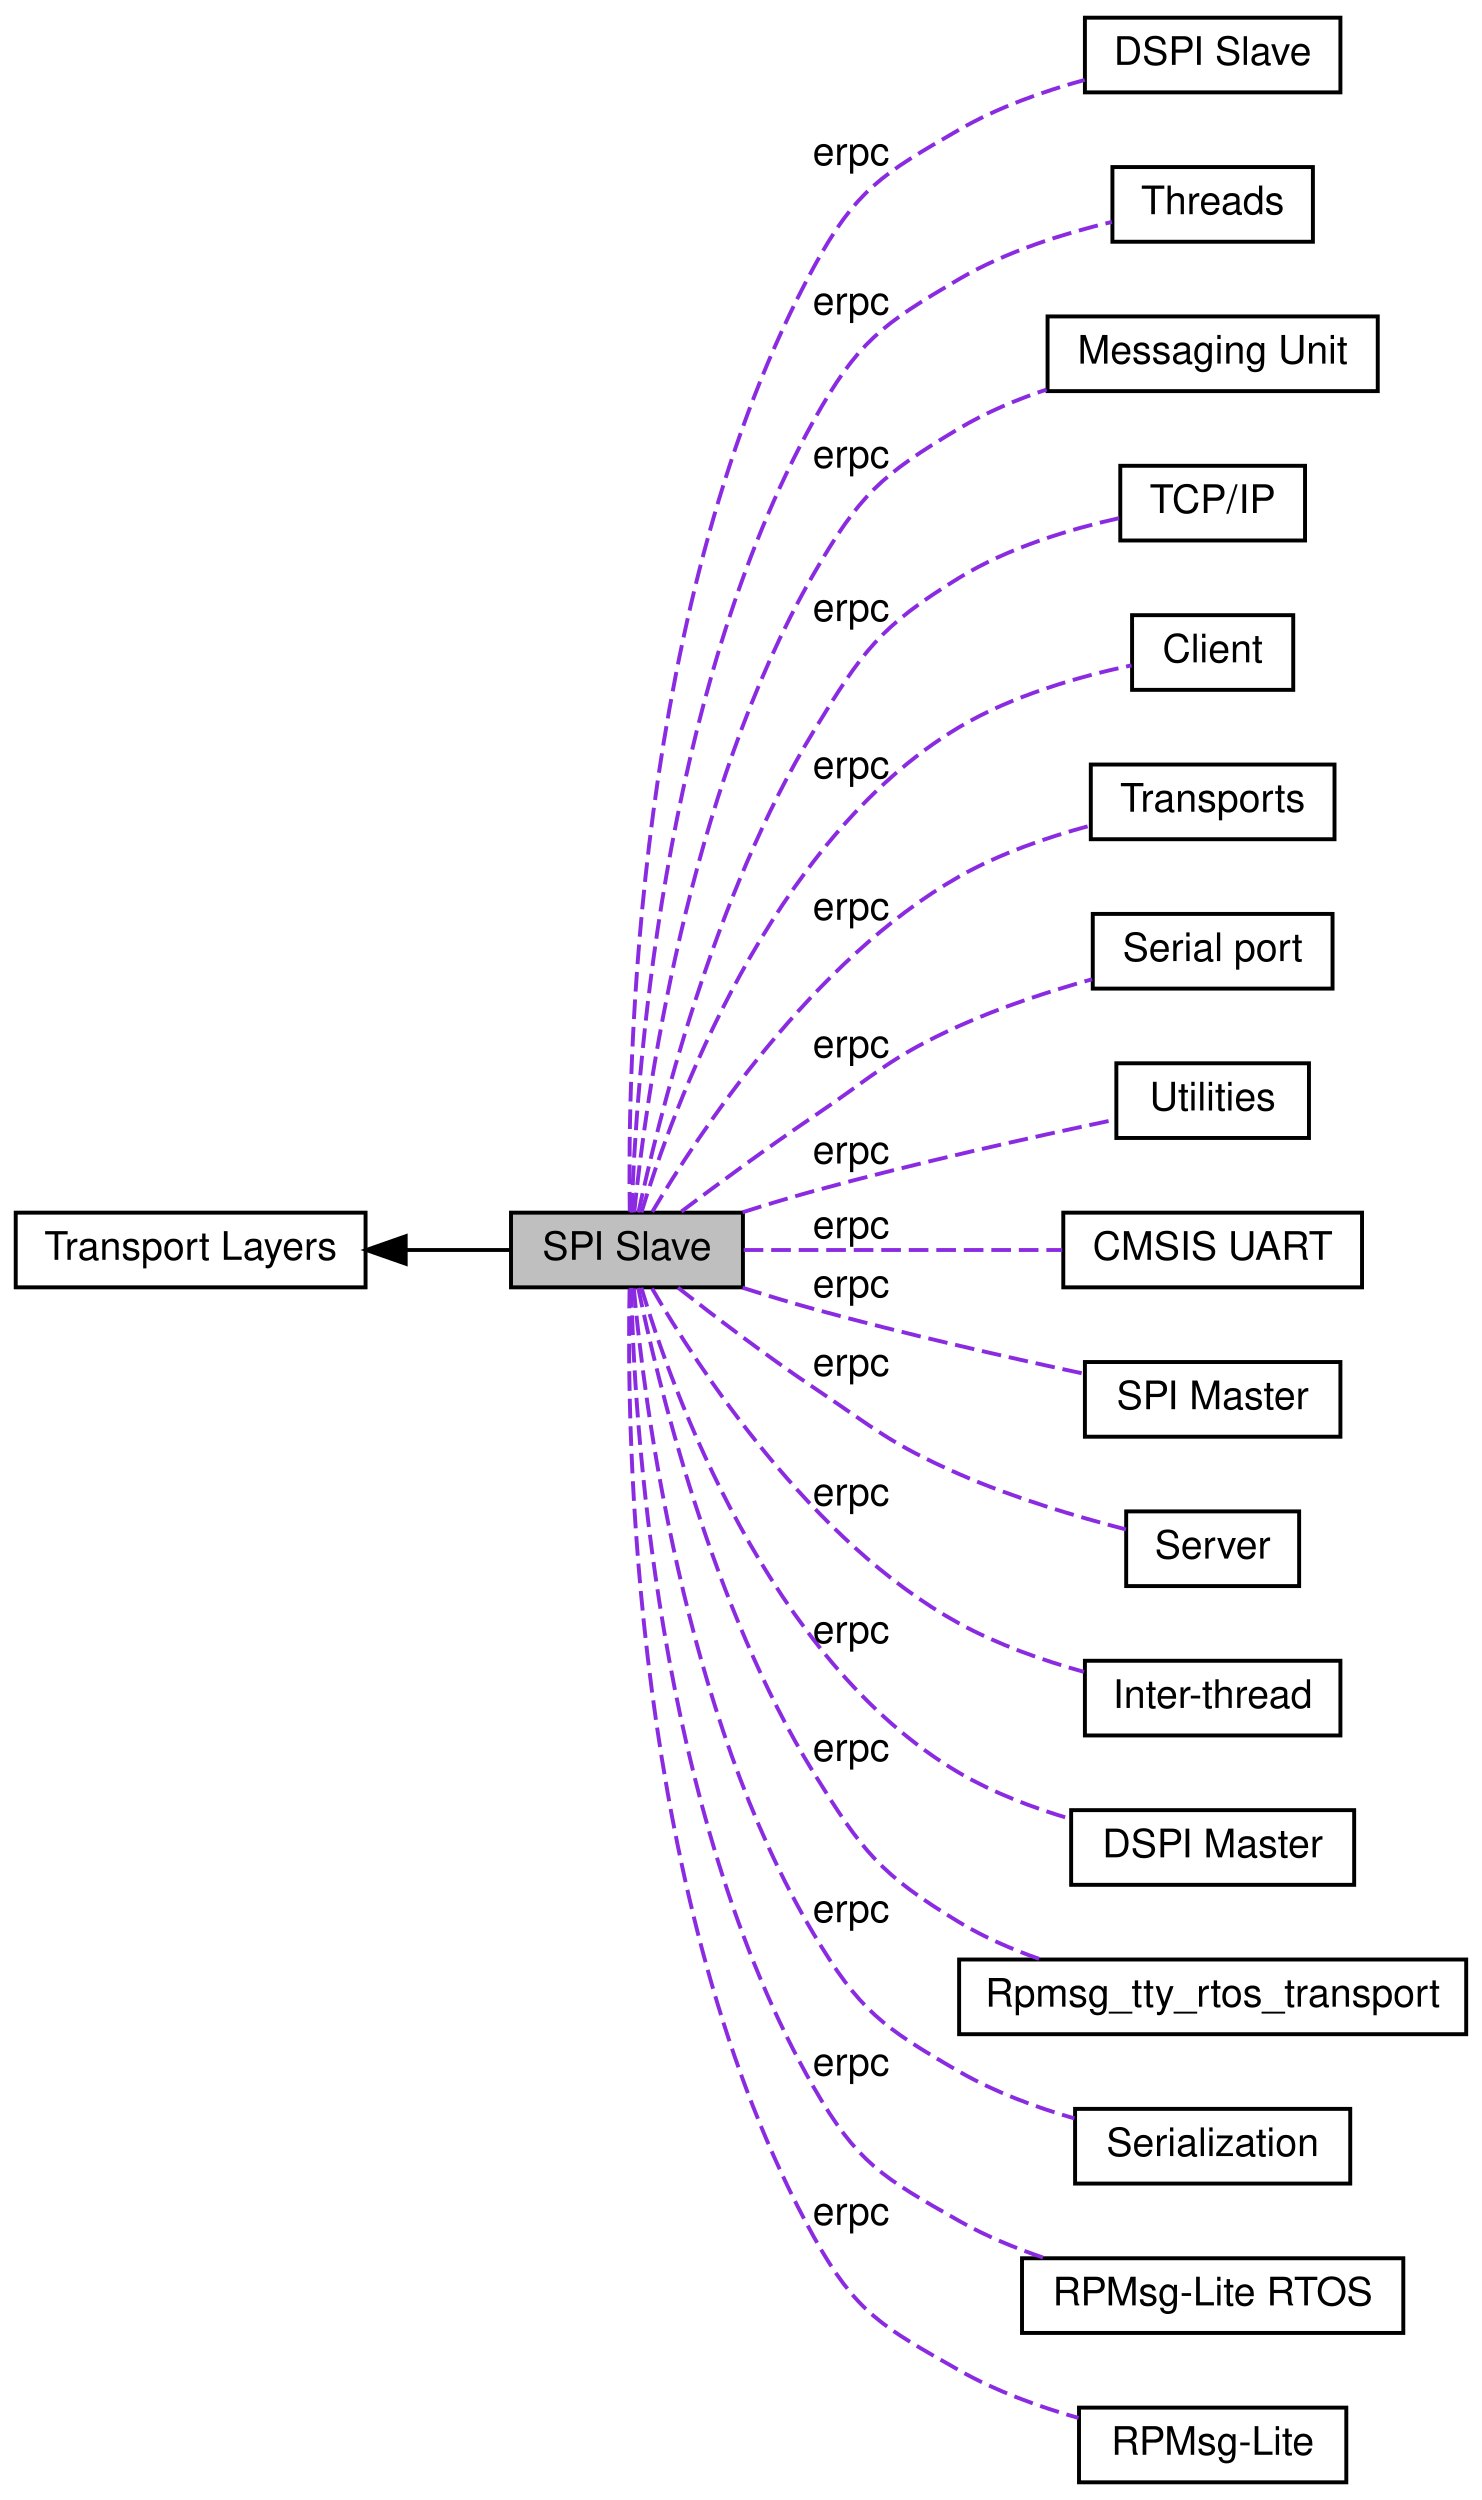
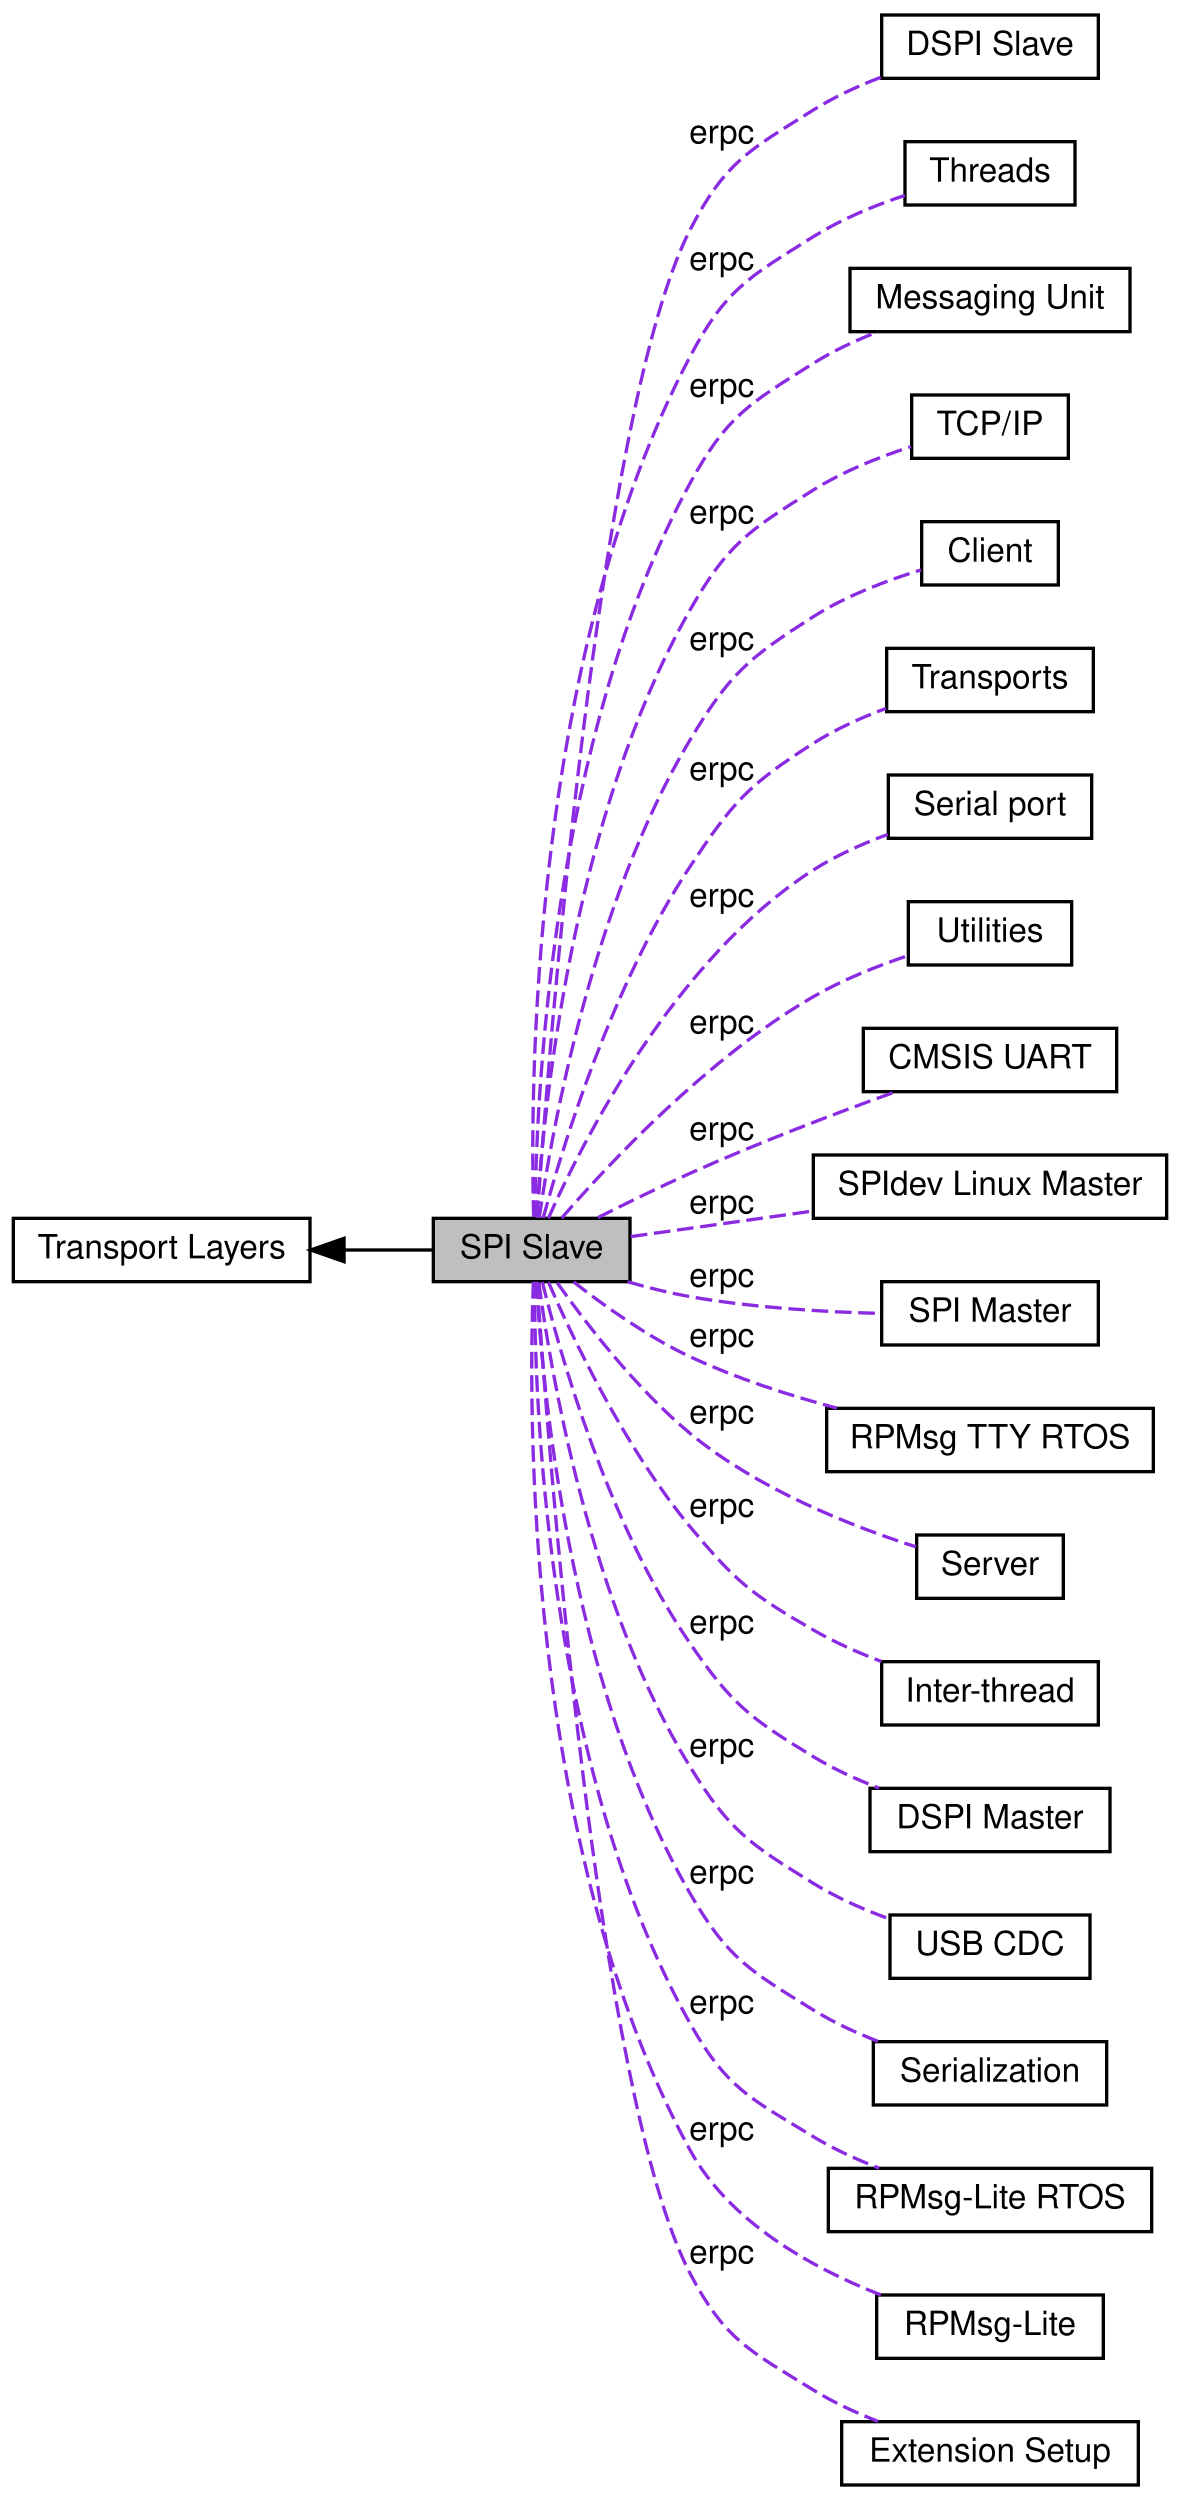
- <svg xmlns="http://www.w3.org/2000/svg" xmlns:xlink="http://www.w3.org/1999/xlink" width="377pt" height="636pt" viewBox="0.00 0.00 377.00 636.00">
-   <g id="graph0" class="graph" transform="scale(1 1) rotate(0) translate(4 632)">
-     <polygon fill="white" stroke="none" points="-4,4 -4,-632 373,-632 373,4 -4,4" />
+ <svg xmlns="http://www.w3.org/2000/svg" xmlns:xlink="http://www.w3.org/1999/xlink" width="354pt" height="750pt" viewBox="0.00 0.00 354.00 750.00">
+   <g id="graph0" class="graph" transform="scale(1 1) rotate(0) translate(4 746)">
+     <polygon fill="white" stroke="none" points="-4,4 -4,-746 350,-746 350,4 -4,4" />
    <g id="node1" class="node">
      <g id="a_node1">
        <a xlink:href="group__transports.html" target="_top" xlink:title="Transport layer classes. ">
-           <polygon fill="white" stroke="black" points="0,-304.5 0,-323.5 89,-323.5 89,-304.5 0,-304.5" />
-           <text text-anchor="middle" x="44.5" y="-311.5" font-family="Helvetica,sans-Serif" font-size="10.00">Transport Layers</text>
+           <polygon fill="white" stroke="black" points="0,-361.5 0,-380.5 89,-380.5 89,-361.5 0,-361.5" />
+           <text text-anchor="middle" x="44.5" y="-368.5" font-family="Helvetica,sans-Serif" font-size="10.00">Transport Layers</text>
        </a>
      </g>
    </g>
    <g id="node10" class="node">
-       <polygon fill="#bfbfbf" stroke="black" points="126,-304.5 126,-323.5 185,-323.5 185,-304.5 126,-304.5" />
-       <text text-anchor="middle" x="155.5" y="-311.5" font-family="Helvetica,sans-Serif" font-size="10.00">SPI Slave</text>
+       <polygon fill="#bfbfbf" stroke="black" points="126,-361.5 126,-380.5 185,-380.5 185,-361.5 126,-361.5" />
+       <text text-anchor="middle" x="155.5" y="-368.5" font-family="Helvetica,sans-Serif" font-size="10.00">SPI Slave</text>
    </g>
    <g id="edge1" class="edge">
-       <path fill="none" stroke="black" d="M99.43,-314C108.541,-314 117.673,-314 125.808,-314" />
-       <polygon fill="black" stroke="black" points="99.207,-310.5 89.206,-314 99.206,-317.5 99.207,-310.5" />
+       <path fill="none" stroke="black" d="M99.43,-371C108.541,-371 117.673,-371 125.808,-371" />
+       <polygon fill="black" stroke="black" points="99.207,-367.5 89.206,-371 99.206,-374.5 99.207,-367.5" />
    </g>
    <g id="node2" class="node">
      <g id="a_node2">
        <a xlink:href="group__dspi__slave__transport.html" target="_top" xlink:title="Kinetis SDK DSPI slave driver transport. ">
-           <polygon fill="white" stroke="black" points="272,-608.5 272,-627.5 337,-627.5 337,-608.5 272,-608.5" />
-           <text text-anchor="middle" x="304.5" y="-615.5" font-family="Helvetica,sans-Serif" font-size="10.00">DSPI Slave</text>
+           <polygon fill="white" stroke="black" points="260.5,-722.5 260.5,-741.5 325.5,-741.5 325.5,-722.5 260.5,-722.5" />
+           <text text-anchor="middle" x="293" y="-729.5" font-family="Helvetica,sans-Serif" font-size="10.00">DSPI Slave</text>
        </a>
      </g>
    </g>
    <g id="node3" class="node">
      <g id="a_node3">
        <a xlink:href="group__port__threads.html" target="_top" xlink:title="Threading model. ">
-           <polygon fill="white" stroke="black" points="279,-570.5 279,-589.5 330,-589.5 330,-570.5 279,-570.5" />
-           <text text-anchor="middle" x="304.5" y="-577.5" font-family="Helvetica,sans-Serif" font-size="10.00">Threads</text>
+           <polygon fill="white" stroke="black" points="267.5,-684.5 267.5,-703.5 318.5,-703.5 318.5,-684.5 267.5,-684.5" />
+           <text text-anchor="middle" x="293" y="-691.5" font-family="Helvetica,sans-Serif" font-size="10.00">Threads</text>
        </a>
      </g>
    </g>
    <g id="node4" class="node">
      <g id="a_node4">
        <a xlink:href="group__mu__transport.html" target="_top" xlink:title="Messaging Unit transport. ">
-           <polygon fill="white" stroke="black" points="262.5,-532.5 262.5,-551.5 346.5,-551.5 346.5,-532.5 262.5,-532.5" />
-           <text text-anchor="middle" x="304.5" y="-539.5" font-family="Helvetica,sans-Serif" font-size="10.00">Messaging Unit</text>
+           <polygon fill="white" stroke="black" points="251,-646.5 251,-665.5 335,-665.5 335,-646.5 251,-646.5" />
+           <text text-anchor="middle" x="293" y="-653.5" font-family="Helvetica,sans-Serif" font-size="10.00">Messaging Unit</text>
        </a>
      </g>
    </g>
    <g id="node5" class="node">
      <g id="a_node5">
        <a xlink:href="group__tcp__transport.html" target="_top" xlink:title="Simple TCP/IP transport. ">
-           <polygon fill="white" stroke="black" points="281,-494.5 281,-513.5 328,-513.5 328,-494.5 281,-494.5" />
-           <text text-anchor="middle" x="304.5" y="-501.5" font-family="Helvetica,sans-Serif" font-size="10.00">TCP/IP</text>
+           <polygon fill="white" stroke="black" points="269.5,-608.5 269.5,-627.5 316.5,-627.5 316.5,-608.5 269.5,-608.5" />
+           <text text-anchor="middle" x="293" y="-615.5" font-family="Helvetica,sans-Serif" font-size="10.00">TCP/IP</text>
        </a>
      </g>
    </g>
    <g id="node6" class="node">
      <g id="a_node6">
        <a xlink:href="group__infra__client.html" target="_top" xlink:title="Client classes. ">
-           <polygon fill="white" stroke="black" points="284,-456.5 284,-475.5 325,-475.5 325,-456.5 284,-456.5" />
-           <text text-anchor="middle" x="304.5" y="-463.5" font-family="Helvetica,sans-Serif" font-size="10.00">Client</text>
+           <polygon fill="white" stroke="black" points="272.5,-570.5 272.5,-589.5 313.5,-589.5 313.5,-570.5 272.5,-570.5" />
+           <text text-anchor="middle" x="293" y="-577.5" font-family="Helvetica,sans-Serif" font-size="10.00">Client</text>
        </a>
      </g>
    </g>
    <g id="node7" class="node">
      <g id="a_node7">
        <a xlink:href="group__infra__transport.html" target="_top" xlink:title="Superclasses for building transports. ">
-           <polygon fill="white" stroke="black" points="273.5,-418.5 273.5,-437.5 335.5,-437.5 335.5,-418.5 273.5,-418.5" />
-           <text text-anchor="middle" x="304.5" y="-425.5" font-family="Helvetica,sans-Serif" font-size="10.00">Transports</text>
+           <polygon fill="white" stroke="black" points="262,-532.5 262,-551.5 324,-551.5 324,-532.5 262,-532.5" />
+           <text text-anchor="middle" x="293" y="-539.5" font-family="Helvetica,sans-Serif" font-size="10.00">Transports</text>
        </a>
      </g>
    </g>
    <g id="node8" class="node">
      <g id="a_node8">
        <a xlink:href="group__serial__transport.html" target="_top" xlink:title="POSIX and Win32 serial port transport. ">
-           <polygon fill="white" stroke="black" points="274,-380.5 274,-399.5 335,-399.5 335,-380.5 274,-380.5" />
-           <text text-anchor="middle" x="304.5" y="-387.5" font-family="Helvetica,sans-Serif" font-size="10.00">Serial port</text>
+           <polygon fill="white" stroke="black" points="262.5,-494.5 262.5,-513.5 323.5,-513.5 323.5,-494.5 262.5,-494.5" />
+           <text text-anchor="middle" x="293" y="-501.5" font-family="Helvetica,sans-Serif" font-size="10.00">Serial port</text>
        </a>
      </g>
    </g>
    <g id="node9" class="node">
      <g id="a_node9">
        <a xlink:href="group__infra__utility.html" target="_top" xlink:title="Utility code used by the infrastructure. ">
-           <polygon fill="white" stroke="black" points="280,-342.5 280,-361.5 329,-361.5 329,-342.5 280,-342.5" />
-           <text text-anchor="middle" x="304.5" y="-349.5" font-family="Helvetica,sans-Serif" font-size="10.00">Utilities</text>
-         </a>
-       </g>
-     </g>
-     <g id="edge9" class="edge">
-       <path fill="none" stroke="blueviolet" stroke-dasharray="5,2" d="M156.22,-323.78C155.632,-358.734 157.195,-479.861 203,-564 213.823,-583.881 220.403,-587.671 240,-599 249.763,-604.644 261.357,-608.751 271.949,-611.671" />
-       <text text-anchor="middle" x="212.5" y="-590" font-family="Helvetica,sans-Serif" font-size="10.00">erpc</text>
-     </g>
-     <g id="edge7" class="edge">
-       <path fill="none" stroke="blueviolet" stroke-dasharray="5,2" d="M156.691,-323.511C157.694,-354.542 163.952,-454.864 203,-525 214.161,-545.046 220.218,-549.377 240,-561 251.906,-567.995 266.602,-572.607 278.858,-575.533" />
-       <text text-anchor="middle" x="212.5" y="-552" font-family="Helvetica,sans-Serif" font-size="10.00">erpc</text>
-     </g>
-     <g id="edge11" class="edge">
-       <path fill="none" stroke="blueviolet" stroke-dasharray="5,2" d="M157.352,-323.606C160.114,-350.814 170.612,-430.047 203,-486 214.651,-506.127 220.03,-511.082 240,-523 246.818,-527.069 254.574,-530.325 262.267,-532.91" />
-       <text text-anchor="middle" x="212.5" y="-513" font-family="Helvetica,sans-Serif" font-size="10.00">erpc</text>
-     </g>
-     <g id="edge17" class="edge">
-       <path fill="none" stroke="blueviolet" stroke-dasharray="5,2" d="M158.416,-323.553C163.245,-346.15 177.393,-404.13 203,-446 215.466,-466.383 219.646,-472.487 240,-485 252.45,-492.654 268.175,-497.39 280.862,-500.219" />
+           <polygon fill="white" stroke="black" points="268.5,-456.5 268.5,-475.5 317.5,-475.5 317.5,-456.5 268.5,-456.5" />
+           <text text-anchor="middle" x="293" y="-463.5" font-family="Helvetica,sans-Serif" font-size="10.00">Utilities</text>
+         </a>
+       </g>
+     </g>
+     <g id="edge10" class="edge">
+       <path fill="none" stroke="blueviolet" stroke-dasharray="5,2" d="M157.143,-380.701C160.318,-426.732 175.294,-623.12 203,-677 213.492,-697.404 220.573,-700.793 240,-713 246.266,-716.938 253.468,-720.225 260.474,-722.898" />
+       <text text-anchor="middle" x="212.5" y="-703" font-family="Helvetica,sans-Serif" font-size="10.00">erpc</text>
+     </g>
+     <g id="edge8" class="edge">
+       <path fill="none" stroke="blueviolet" stroke-dasharray="5,2" d="M156.094,-380.943C155.02,-417.626 154.965,-547.948 203,-639 213.706,-659.293 220.573,-662.793 240,-675 248.382,-680.267 258.437,-684.372 267.462,-687.396" />
+       <text text-anchor="middle" x="212.5" y="-665" font-family="Helvetica,sans-Serif" font-size="10.00">erpc</text>
+     </g>
+     <g id="edge12" class="edge">
+       <path fill="none" stroke="blueviolet" stroke-dasharray="5,2" d="M156.469,-380.892C156.769,-414.142 161.063,-524.105 203,-601 213.986,-621.143 220.573,-624.793 240,-637 245.941,-640.733 252.722,-643.882 259.381,-646.477" />
+       <text text-anchor="middle" x="212.5" y="-627" font-family="Helvetica,sans-Serif" font-size="10.00">erpc</text>
+     </g>
+     <g id="edge19" class="edge">
+       <path fill="none" stroke="blueviolet" stroke-dasharray="5,2" d="M156.982,-380.885C158.806,-410.468 167.146,-500.14 203,-563 214.368,-582.93 220.573,-586.793 240,-599 248.952,-604.625 259.812,-608.924 269.287,-611.998" />
+       <text text-anchor="middle" x="212.5" y="-589" font-family="Helvetica,sans-Serif" font-size="10.00">erpc</text>
+     </g>
+     <g id="edge2" class="edge">
+       <path fill="none" stroke="blueviolet" stroke-dasharray="5,2" d="M157.762,-380.617C161.4,-405.771 173.586,-474.954 203,-524 214.961,-543.944 220.394,-548.492 240,-561 249.886,-567.307 262.159,-571.917 272.299,-575.016" />
+       <text text-anchor="middle" x="212.5" y="-551" font-family="Helvetica,sans-Serif" font-size="10.00">erpc</text>
+     </g>
+     <g id="edge4" class="edge">
+       <path fill="none" stroke="blueviolet" stroke-dasharray="5,2" d="M158.954,-380.559C164.517,-401.096 179.46,-450.446 203,-486 215.839,-505.391 220.394,-510.492 240,-523 246.645,-527.239 254.368,-530.712 261.797,-533.474" />
+       <text text-anchor="middle" x="212.5" y="-512" font-family="Helvetica,sans-Serif" font-size="10.00">erpc</text>
+     </g>
+     <g id="edge16" class="edge">
+       <path fill="none" stroke="blueviolet" stroke-dasharray="5,2" d="M160.502,-380.52C170.386,-402.777 198.221,-458.347 240,-485 246.807,-489.342 254.745,-492.881 262.34,-495.675" />
      <text text-anchor="middle" x="212.5" y="-474" font-family="Helvetica,sans-Serif" font-size="10.00">erpc</text>
    </g>
-     <g id="edge2" class="edge">
-       <path fill="none" stroke="blueviolet" stroke-dasharray="5,2" d="M159.18,-323.574C166.854,-348.97 191.538,-418.078 240,-447 253.537,-455.079 270.771,-459.953 283.869,-462.738" />
-       <text text-anchor="middle" x="212.5" y="-434" font-family="Helvetica,sans-Serif" font-size="10.00">erpc</text>
-     </g>
-     <g id="edge4" class="edge">
-       <path fill="none" stroke="blueviolet" stroke-dasharray="5,2" d="M161.945,-323.704C173.516,-343.342 202.585,-387.729 240,-409 250.204,-414.801 262.357,-418.996 273.287,-421.943" />
-       <text text-anchor="middle" x="212.5" y="-398" font-family="Helvetica,sans-Serif" font-size="10.00">erpc</text>
-     </g>
-     <g id="edge15" class="edge">
-       <path fill="none" stroke="blueviolet" stroke-dasharray="5,2" d="M169.342,-323.791C178.576,-330.733 191.395,-340.167 203,-348 219.049,-358.833 222.347,-363.044 240,-371 250.701,-375.823 262.955,-379.819 273.826,-382.881" />
-       <text text-anchor="middle" x="212.5" y="-363" font-family="Helvetica,sans-Serif" font-size="10.00">erpc</text>
-     </g>
    <g id="edge5" class="edge">
-       <path fill="none" stroke="blueviolet" stroke-dasharray="5,2" d="M184.908,-323.597C190.857,-325.484 197.111,-327.38 203,-329 229.059,-336.17 259.342,-342.884 279.8,-347.185" />
-       <text text-anchor="middle" x="212.5" y="-336" font-family="Helvetica,sans-Serif" font-size="10.00">erpc</text>
+       <path fill="none" stroke="blueviolet" stroke-dasharray="5,2" d="M164.511,-380.591C178.336,-396.563 208.26,-428.664 240,-447 248.822,-452.096 259.254,-456.23 268.449,-459.324" />
+       <text text-anchor="middle" x="212.5" y="-436" font-family="Helvetica,sans-Serif" font-size="10.00">erpc</text>
    </g>
    <g id="node11" class="node">
      <g id="a_node11">
        <a xlink:href="group__uart__transport.html" target="_top" xlink:title="CMSIS UART driver transport. ">
-           <polygon fill="white" stroke="black" points="266.5,-304.5 266.5,-323.5 342.5,-323.5 342.5,-304.5 266.5,-304.5" />
-           <text text-anchor="middle" x="304.5" y="-311.5" font-family="Helvetica,sans-Serif" font-size="10.00">CMSIS UART</text>
-         </a>
-       </g>
-     </g>
-     <g id="edge18" class="edge">
-       <path fill="none" stroke="blueviolet" stroke-dasharray="5,2" d="M185.192,-314C208.337,-314 241.066,-314 266.236,-314" />
-       <text text-anchor="middle" x="212.5" y="-317" font-family="Helvetica,sans-Serif" font-size="10.00">erpc</text>
+           <polygon fill="white" stroke="black" points="255,-418.5 255,-437.5 331,-437.5 331,-418.5 255,-418.5" />
+           <text text-anchor="middle" x="293" y="-425.5" font-family="Helvetica,sans-Serif" font-size="10.00">CMSIS UART</text>
+         </a>
+       </g>
+     </g>
+     <g id="edge20" class="edge">
+       <path fill="none" stroke="blueviolet" stroke-dasharray="5,2" d="M175.353,-380.721C183.748,-384.947 193.799,-389.866 203,-394 223.218,-403.083 246.655,-411.973 264.402,-418.383" />
+       <text text-anchor="middle" x="212.5" y="-404" font-family="Helvetica,sans-Serif" font-size="10.00">erpc</text>
    </g>
    <g id="node12" class="node">
      <g id="a_node12">
-         <a xlink:href="group__spi__master__transport.html" target="_top" xlink:title="Kinetis SDK SPI master driver transport. ">
-           <polygon fill="white" stroke="black" points="272,-266.5 272,-285.5 337,-285.5 337,-266.5 272,-266.5" />
-           <text text-anchor="middle" x="304.5" y="-273.5" font-family="Helvetica,sans-Serif" font-size="10.00">SPI Master</text>
-         </a>
-       </g>
-     </g>
-     <g id="edge16" class="edge">
-       <path fill="none" stroke="blueviolet" stroke-dasharray="5,2" d="M184.908,-304.403C190.857,-302.516 197.111,-300.62 203,-299 225.78,-292.732 251.788,-286.813 271.639,-282.549" />
-       <text text-anchor="middle" x="212.5" y="-302" font-family="Helvetica,sans-Serif" font-size="10.00">erpc</text>
+         <a xlink:href="group__spidev__master__transport.html" target="_top" xlink:title="SPIdev Linux transport. ">
+           <polygon fill="white" stroke="black" points="240,-380.5 240,-399.5 346,-399.5 346,-380.5 240,-380.5" />
+           <text text-anchor="middle" x="293" y="-387.5" font-family="Helvetica,sans-Serif" font-size="10.00">SPIdev Linux Master</text>
+         </a>
+       </g>
+     </g>
+     <g id="edge18" class="edge">
+       <path fill="none" stroke="blueviolet" stroke-dasharray="5,2" d="M185.236,-375.029C201.084,-377.252 221.252,-380.08 239.782,-382.678" />
+       <text text-anchor="middle" x="212.5" y="-382" font-family="Helvetica,sans-Serif" font-size="10.00">erpc</text>
    </g>
    <g id="node13" class="node">
      <g id="a_node13">
-         <a xlink:href="group__infra__server.html" target="_top" xlink:title="Server classes. ">
-           <polygon fill="white" stroke="black" points="282.5,-228.5 282.5,-247.5 326.5,-247.5 326.5,-228.5 282.5,-228.5" />
-           <text text-anchor="middle" x="304.5" y="-235.5" font-family="Helvetica,sans-Serif" font-size="10.00">Server</text>
-         </a>
-       </g>
-     </g>
-     <g id="edge6" class="edge">
-       <path fill="none" stroke="blueviolet" stroke-dasharray="5,2" d="M168.475,-304.418C177.714,-297.166 190.916,-287.105 203,-279 218.889,-268.343 222.481,-264.689 240,-257 253.698,-250.988 269.859,-246.182 282.449,-242.908" />
-       <text text-anchor="middle" x="212.5" y="-282" font-family="Helvetica,sans-Serif" font-size="10.00">erpc</text>
+         <a xlink:href="group__spi__master__transport.html" target="_top" xlink:title="Kinetis SDK SPI master driver transport. ">
+           <polygon fill="white" stroke="black" points="260.5,-342.5 260.5,-361.5 325.5,-361.5 325.5,-342.5 260.5,-342.5" />
+           <text text-anchor="middle" x="293" y="-349.5" font-family="Helvetica,sans-Serif" font-size="10.00">SPI Master</text>
+         </a>
+       </g>
+     </g>
+     <g id="edge17" class="edge">
+       <path fill="none" stroke="blueviolet" stroke-dasharray="5,2" d="M184.273,-361.473C190.378,-359.708 196.856,-358.082 203,-357 221.899,-353.672 243.371,-352.395 260.489,-351.963" />
+       <text text-anchor="middle" x="212.5" y="-360" font-family="Helvetica,sans-Serif" font-size="10.00">erpc</text>
    </g>
    <g id="node14" class="node">
      <g id="a_node14">
-         <a xlink:href="group__itbp__transport.html" target="_top" xlink:title="Simple inter-thread communications transport. ">
-           <polygon fill="white" stroke="black" points="272,-190.5 272,-209.5 337,-209.5 337,-190.5 272,-190.5" />
-           <text text-anchor="middle" x="304.5" y="-197.5" font-family="Helvetica,sans-Serif" font-size="10.00">Inter-thread</text>
-         </a>
-       </g>
-     </g>
-     <g id="edge10" class="edge">
-       <path fill="none" stroke="blueviolet" stroke-dasharray="5,2" d="M161.893,-304.203C173.368,-284.393 202.269,-239.705 240,-219 249.785,-213.63 261.272,-209.602 271.766,-206.669" />
-       <text text-anchor="middle" x="212.5" y="-249" font-family="Helvetica,sans-Serif" font-size="10.00">erpc</text>
+         <a xlink:href="group__rpmsg__tty__rtos__transport.html" target="_top" xlink:title="RPMsg TTY RTOS transport. ">
+           <polygon fill="white" stroke="black" points="244,-304.5 244,-323.5 342,-323.5 342,-304.5 244,-304.5" />
+           <text text-anchor="middle" x="293" y="-311.5" font-family="Helvetica,sans-Serif" font-size="10.00">RPMsg TTY RTOS</text>
+         </a>
+       </g>
+     </g>
+     <g id="edge15" class="edge">
+       <path fill="none" stroke="blueviolet" stroke-dasharray="5,2" d="M168.076,-361.423C177.106,-354.365 190.222,-344.989 203,-339 216.806,-332.529 232.621,-327.418 247.054,-323.549" />
+       <text text-anchor="middle" x="212.5" y="-342" font-family="Helvetica,sans-Serif" font-size="10.00">erpc</text>
    </g>
    <g id="node15" class="node">
      <g id="a_node15">
-         <a xlink:href="group__dspi__master__transport.html" target="_top" xlink:title="Kinetis SDK DSPI master driver transport. ">
-           <polygon fill="white" stroke="black" points="268.5,-152.5 268.5,-171.5 340.5,-171.5 340.5,-152.5 268.5,-152.5" />
-           <text text-anchor="middle" x="304.5" y="-159.5" font-family="Helvetica,sans-Serif" font-size="10.00">DSPI Master</text>
-         </a>
-       </g>
-     </g>
-     <g id="edge8" class="edge">
-       <path fill="none" stroke="blueviolet" stroke-dasharray="5,2" d="M159.158,-304.39C166.779,-278.903 191.341,-209.589 240,-181 248.632,-175.928 258.73,-172.11 268.302,-169.278" />
-       <text text-anchor="middle" x="212.5" y="-214" font-family="Helvetica,sans-Serif" font-size="10.00">erpc</text>
+         <a xlink:href="group__infra__server.html" target="_top" xlink:title="Server classes. ">
+           <polygon fill="white" stroke="black" points="271,-266.5 271,-285.5 315,-285.5 315,-266.5 271,-266.5" />
+           <text text-anchor="middle" x="293" y="-273.5" font-family="Helvetica,sans-Serif" font-size="10.00">Server</text>
+         </a>
+       </g>
+     </g>
+     <g id="edge6" class="edge">
+       <path fill="none" stroke="blueviolet" stroke-dasharray="5,2" d="M163.179,-361.145C171.503,-349.373 186.641,-329.573 203,-316 223.208,-299.234 251.572,-288.107 270.807,-281.937" />
+       <text text-anchor="middle" x="212.5" y="-319" font-family="Helvetica,sans-Serif" font-size="10.00">erpc</text>
    </g>
    <g id="node16" class="node">
      <g id="a_node16">
-         <a xlink:href="group__rpmsg__tty__rtos__transport.html" target="_top" xlink:title="Rpmsg_tty_rtos_transport">
-           <polygon fill="white" stroke="black" points="240,-114.5 240,-133.5 369,-133.5 369,-114.5 240,-114.5" />
-           <text text-anchor="middle" x="304.5" y="-121.5" font-family="Helvetica,sans-Serif" font-size="10.00">Rpmsg_tty_rtos_transport</text>
-         </a>
-       </g>
-     </g>
-     <g id="edge14" class="edge">
-       <path fill="none" stroke="blueviolet" stroke-dasharray="5,2" d="M158.363,-304.352C163.078,-281.534 176.997,-223.015 203,-181 215.405,-160.956 219.839,-155.215 240,-143 246.299,-139.184 253.417,-136.088 260.551,-133.591" />
-       <text text-anchor="middle" x="212.5" y="-184" font-family="Helvetica,sans-Serif" font-size="10.00">erpc</text>
+         <a xlink:href="group__itbp__transport.html" target="_top" xlink:title="Simple inter-thread communications transport. ">
+           <polygon fill="white" stroke="black" points="260.5,-228.5 260.5,-247.5 325.5,-247.5 325.5,-228.5 260.5,-228.5" />
+           <text text-anchor="middle" x="293" y="-235.5" font-family="Helvetica,sans-Serif" font-size="10.00">Inter-thread</text>
+         </a>
+       </g>
+     </g>
+     <g id="edge11" class="edge">
+       <path fill="none" stroke="blueviolet" stroke-dasharray="5,2" d="M160.518,-361.344C167.564,-345.107 183.291,-311.781 203,-288 216.69,-271.482 221.424,-267.731 240,-257 246.325,-253.346 253.478,-250.187 260.409,-247.551" />
+       <text text-anchor="middle" x="212.5" y="-291" font-family="Helvetica,sans-Serif" font-size="10.00">erpc</text>
    </g>
    <g id="node17" class="node">
      <g id="a_node17">
-         <a xlink:href="group__infra__codec.html" target="_top" xlink:title="Classes used for message serialization. ">
-           <polygon fill="white" stroke="black" points="269.5,-76.5 269.5,-95.5 339.5,-95.5 339.5,-76.5 269.5,-76.5" />
-           <text text-anchor="middle" x="304.5" y="-83.5" font-family="Helvetica,sans-Serif" font-size="10.00">Serialization</text>
-         </a>
-       </g>
-     </g>
-     <g id="edge3" class="edge">
-       <path fill="none" stroke="blueviolet" stroke-dasharray="5,2" d="M157.245,-304.236C159.728,-276.591 169.56,-196.148 203,-140 214.583,-120.552 220.403,-116.329 240,-105 248.966,-99.817 259.476,-95.929 269.337,-93.068" />
-       <text text-anchor="middle" x="212.5" y="-143" font-family="Helvetica,sans-Serif" font-size="10.00">erpc</text>
+         <a xlink:href="group__dspi__master__transport.html" target="_top" xlink:title="Kinetis SDK DSPI master driver transport. ">
+           <polygon fill="white" stroke="black" points="257,-190.5 257,-209.5 329,-209.5 329,-190.5 257,-190.5" />
+           <text text-anchor="middle" x="293" y="-197.5" font-family="Helvetica,sans-Serif" font-size="10.00">DSPI Master</text>
+         </a>
+       </g>
+     </g>
+     <g id="edge9" class="edge">
+       <path fill="none" stroke="blueviolet" stroke-dasharray="5,2" d="M158.701,-361.428C163.86,-340.391 178.204,-289.128 203,-253 215.638,-234.587 220.923,-230.611 240,-219 246.076,-215.302 252.984,-212.155 259.736,-209.548" />
+       <text text-anchor="middle" x="212.5" y="-256" font-family="Helvetica,sans-Serif" font-size="10.00">erpc</text>
    </g>
    <g id="node18" class="node">
      <g id="a_node18">
-         <a xlink:href="group__rpmsg__lite__rtos__transport.html" target="_top" xlink:title="RPMsg-Lite zero copy transport using RTOS API. ">
-           <polygon fill="white" stroke="black" points="256,-38.5 256,-57.5 353,-57.5 353,-38.5 256,-38.5" />
-           <text text-anchor="middle" x="304.5" y="-45.5" font-family="Helvetica,sans-Serif" font-size="10.00">RPMsg-Lite RTOS</text>
-         </a>
-       </g>
-     </g>
-     <g id="edge12" class="edge">
-       <path fill="none" stroke="blueviolet" stroke-dasharray="5,2" d="M156.587,-304.353C157.271,-272.89 162.663,-171.241 203,-101 214.122,-81.633 220.585,-78.038 240,-67 246.702,-63.19 254.246,-60.072 261.732,-57.546" />
-       <text text-anchor="middle" x="212.5" y="-104" font-family="Helvetica,sans-Serif" font-size="10.00">erpc</text>
+         <a xlink:href="group___u_s_b___c_d_c__transport.html" target="_top" xlink:title="USB CDC transport. ">
+           <polygon fill="white" stroke="black" points="263,-152.5 263,-171.5 323,-171.5 323,-152.5 263,-152.5" />
+           <text text-anchor="middle" x="293" y="-159.5" font-family="Helvetica,sans-Serif" font-size="10.00">USB CDC</text>
+         </a>
+       </g>
+     </g>
+     <g id="edge21" class="edge">
+       <path fill="none" stroke="blueviolet" stroke-dasharray="5,2" d="M157.654,-361.21C161.029,-335.612 172.636,-265.27 203,-216 214.876,-196.73 220.749,-192.908 240,-181 247.03,-176.652 255.205,-173.081 262.962,-170.255" />
+       <text text-anchor="middle" x="212.5" y="-219" font-family="Helvetica,sans-Serif" font-size="10.00">erpc</text>
    </g>
    <g id="node19" class="node">
      <g id="a_node19">
+         <a xlink:href="group__infra__codec.html" target="_top" xlink:title="Classes used for message serialization. ">
+           <polygon fill="white" stroke="black" points="258,-114.5 258,-133.5 328,-133.5 328,-114.5 258,-114.5" />
+           <text text-anchor="middle" x="293" y="-121.5" font-family="Helvetica,sans-Serif" font-size="10.00">Serialization</text>
+         </a>
+       </g>
+     </g>
+     <g id="edge3" class="edge">
+       <path fill="none" stroke="blueviolet" stroke-dasharray="5,2" d="M156.904,-361.46C158.526,-332.094 166.39,-241.234 203,-178 214.342,-158.41 220.749,-154.908 240,-143 245.967,-139.309 252.759,-136.178 259.421,-133.588" />
+       <text text-anchor="middle" x="212.5" y="-181" font-family="Helvetica,sans-Serif" font-size="10.00">erpc</text>
+     </g>
+     <g id="node20" class="node">
+       <g id="a_node20">
+         <a xlink:href="group__rpmsg__lite__rtos__transport.html" target="_top" xlink:title="RPMsg-Lite zero copy transport using RTOS API. ">
+           <polygon fill="white" stroke="black" points="244.5,-76.5 244.5,-95.5 341.5,-95.5 341.5,-76.5 244.5,-76.5" />
+           <text text-anchor="middle" x="293" y="-83.5" font-family="Helvetica,sans-Serif" font-size="10.00">RPMsg-Lite RTOS</text>
+         </a>
+       </g>
+     </g>
+     <g id="edge13" class="edge">
+       <path fill="none" stroke="blueviolet" stroke-dasharray="5,2" d="M156.363,-361.441C156.294,-328.327 159.474,-216.321 203,-139 213.955,-119.539 220.923,-116.611 240,-105 246.076,-101.302 252.984,-98.154 259.736,-95.548" />
+       <text text-anchor="middle" x="212.5" y="-142" font-family="Helvetica,sans-Serif" font-size="10.00">erpc</text>
+     </g>
+     <g id="node21" class="node">
+       <g id="a_node21">
        <a xlink:href="group__rpmsg__lite__transport.html" target="_top" xlink:title="RPMsg-Lite zero copy transport. ">
-           <polygon fill="white" stroke="black" points="270.5,-0.5 270.5,-19.5 338.5,-19.5 338.5,-0.5 270.5,-0.5" />
-           <text text-anchor="middle" x="304.5" y="-7.5" font-family="Helvetica,sans-Serif" font-size="10.00">RPMsg-Lite</text>
-         </a>
-       </g>
-     </g>
-     <g id="edge13" class="edge">
-       <path fill="none" stroke="blueviolet" stroke-dasharray="5,2" d="M156.167,-304.158C155.402,-268.987 156.438,-147.147 203,-63 213.813,-43.459 220.585,-40.038 240,-29 249.303,-23.711 260.227,-19.757 270.367,-16.867" />
-       <text text-anchor="middle" x="212.5" y="-66" font-family="Helvetica,sans-Serif" font-size="10.00">erpc</text>
+           <polygon fill="white" stroke="black" points="259,-38.5 259,-57.5 327,-57.5 327,-38.5 259,-38.5" />
+           <text text-anchor="middle" x="293" y="-45.5" font-family="Helvetica,sans-Serif" font-size="10.00">RPMsg-Lite</text>
+         </a>
+       </g>
+     </g>
+     <g id="edge14" class="edge">
+       <path fill="none" stroke="blueviolet" stroke-dasharray="5,2" d="M156.009,-361.442C154.558,-325.031 153.143,-192.461 203,-101 214.878,-79.21 239.813,-65.511 260.275,-57.512" />
+       <text text-anchor="middle" x="212.5" y="-104" font-family="Helvetica,sans-Serif" font-size="10.00">erpc</text>
+     </g>
+     <g id="node22" class="node">
+       <g id="a_node22">
+         <a xlink:href="group__port__setup__extensions.html" target="_top" xlink:title="Extension setup functions. ">
+           <polygon fill="white" stroke="black" points="248.5,-0.5 248.5,-19.5 337.5,-19.5 337.5,-0.5 248.5,-0.5" />
+           <text text-anchor="middle" x="293" y="-7.5" font-family="Helvetica,sans-Serif" font-size="10.00">Extension Setup</text>
+         </a>
+       </g>
+     </g>
+     <g id="edge7" class="edge">
+       <path fill="none" stroke="blueviolet" stroke-dasharray="5,2" d="M157.124,-361.259C160.21,-315.04 174.839,-117.862 203,-64 213.488,-43.94 220.749,-40.908 240,-29 245.967,-25.309 252.759,-22.178 259.421,-19.588" />
+       <text text-anchor="middle" x="212.5" y="-67" font-family="Helvetica,sans-Serif" font-size="10.00">erpc</text>
    </g>
  </g>
</svg>
